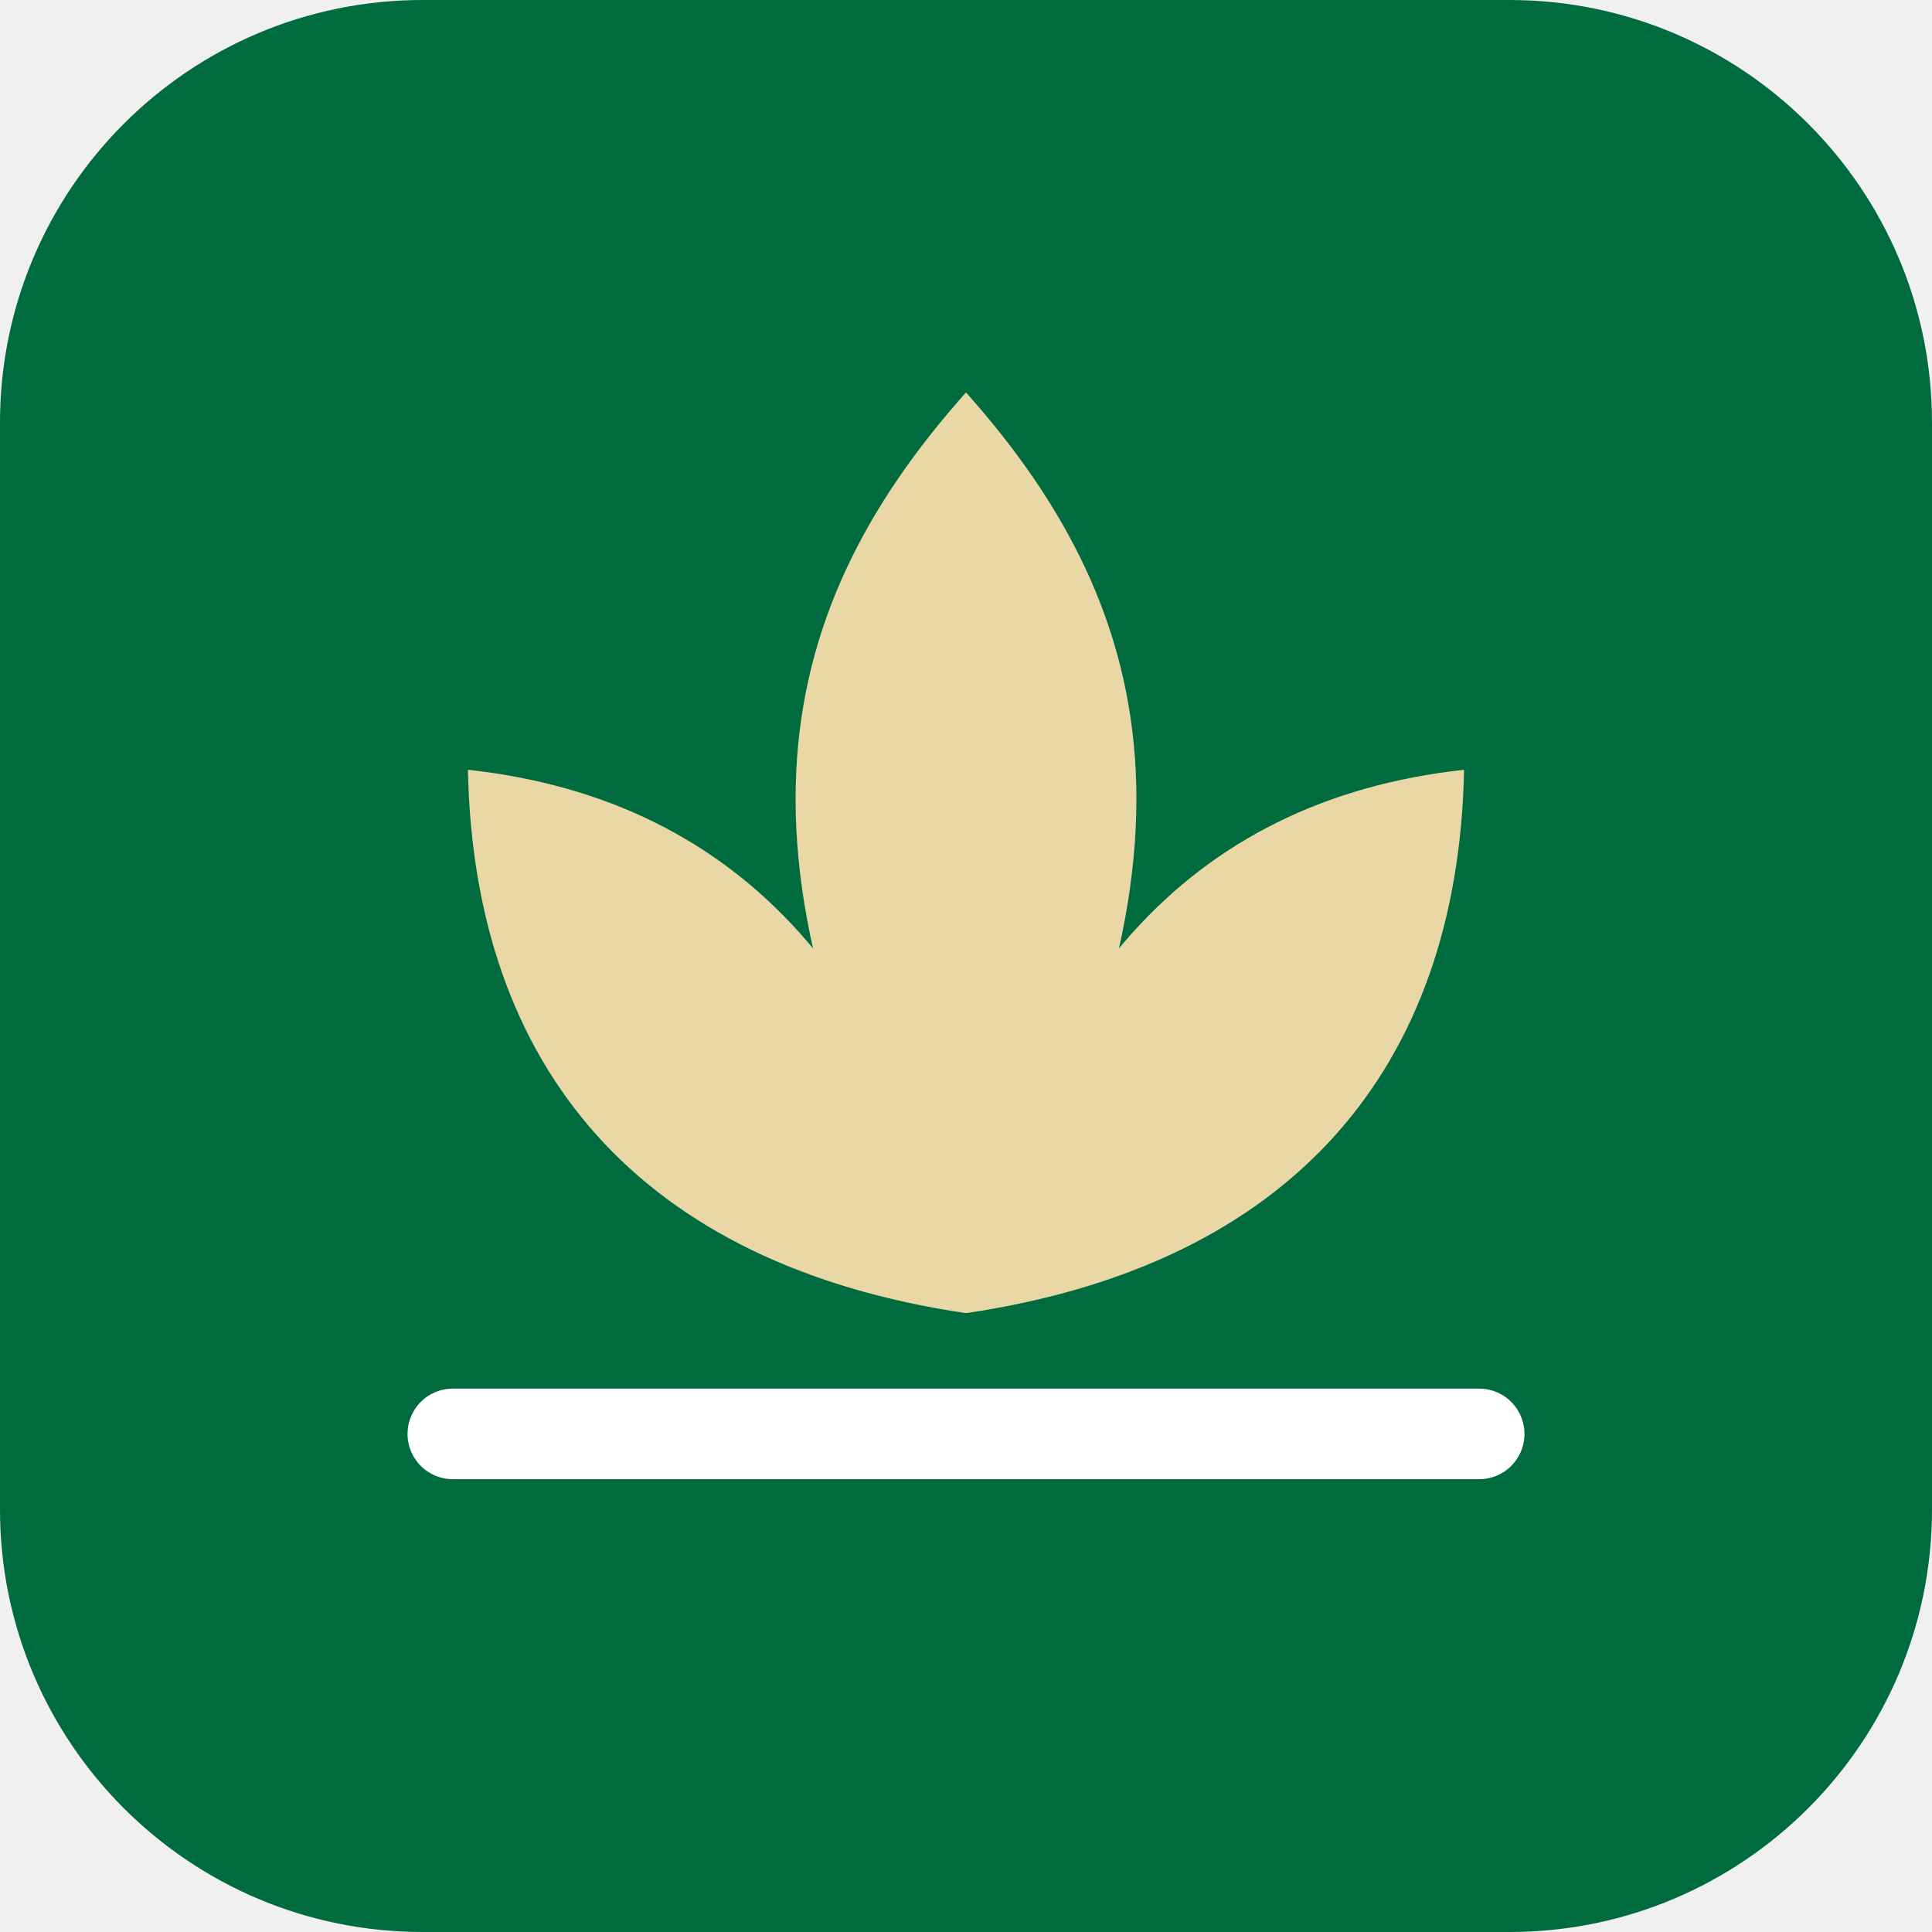
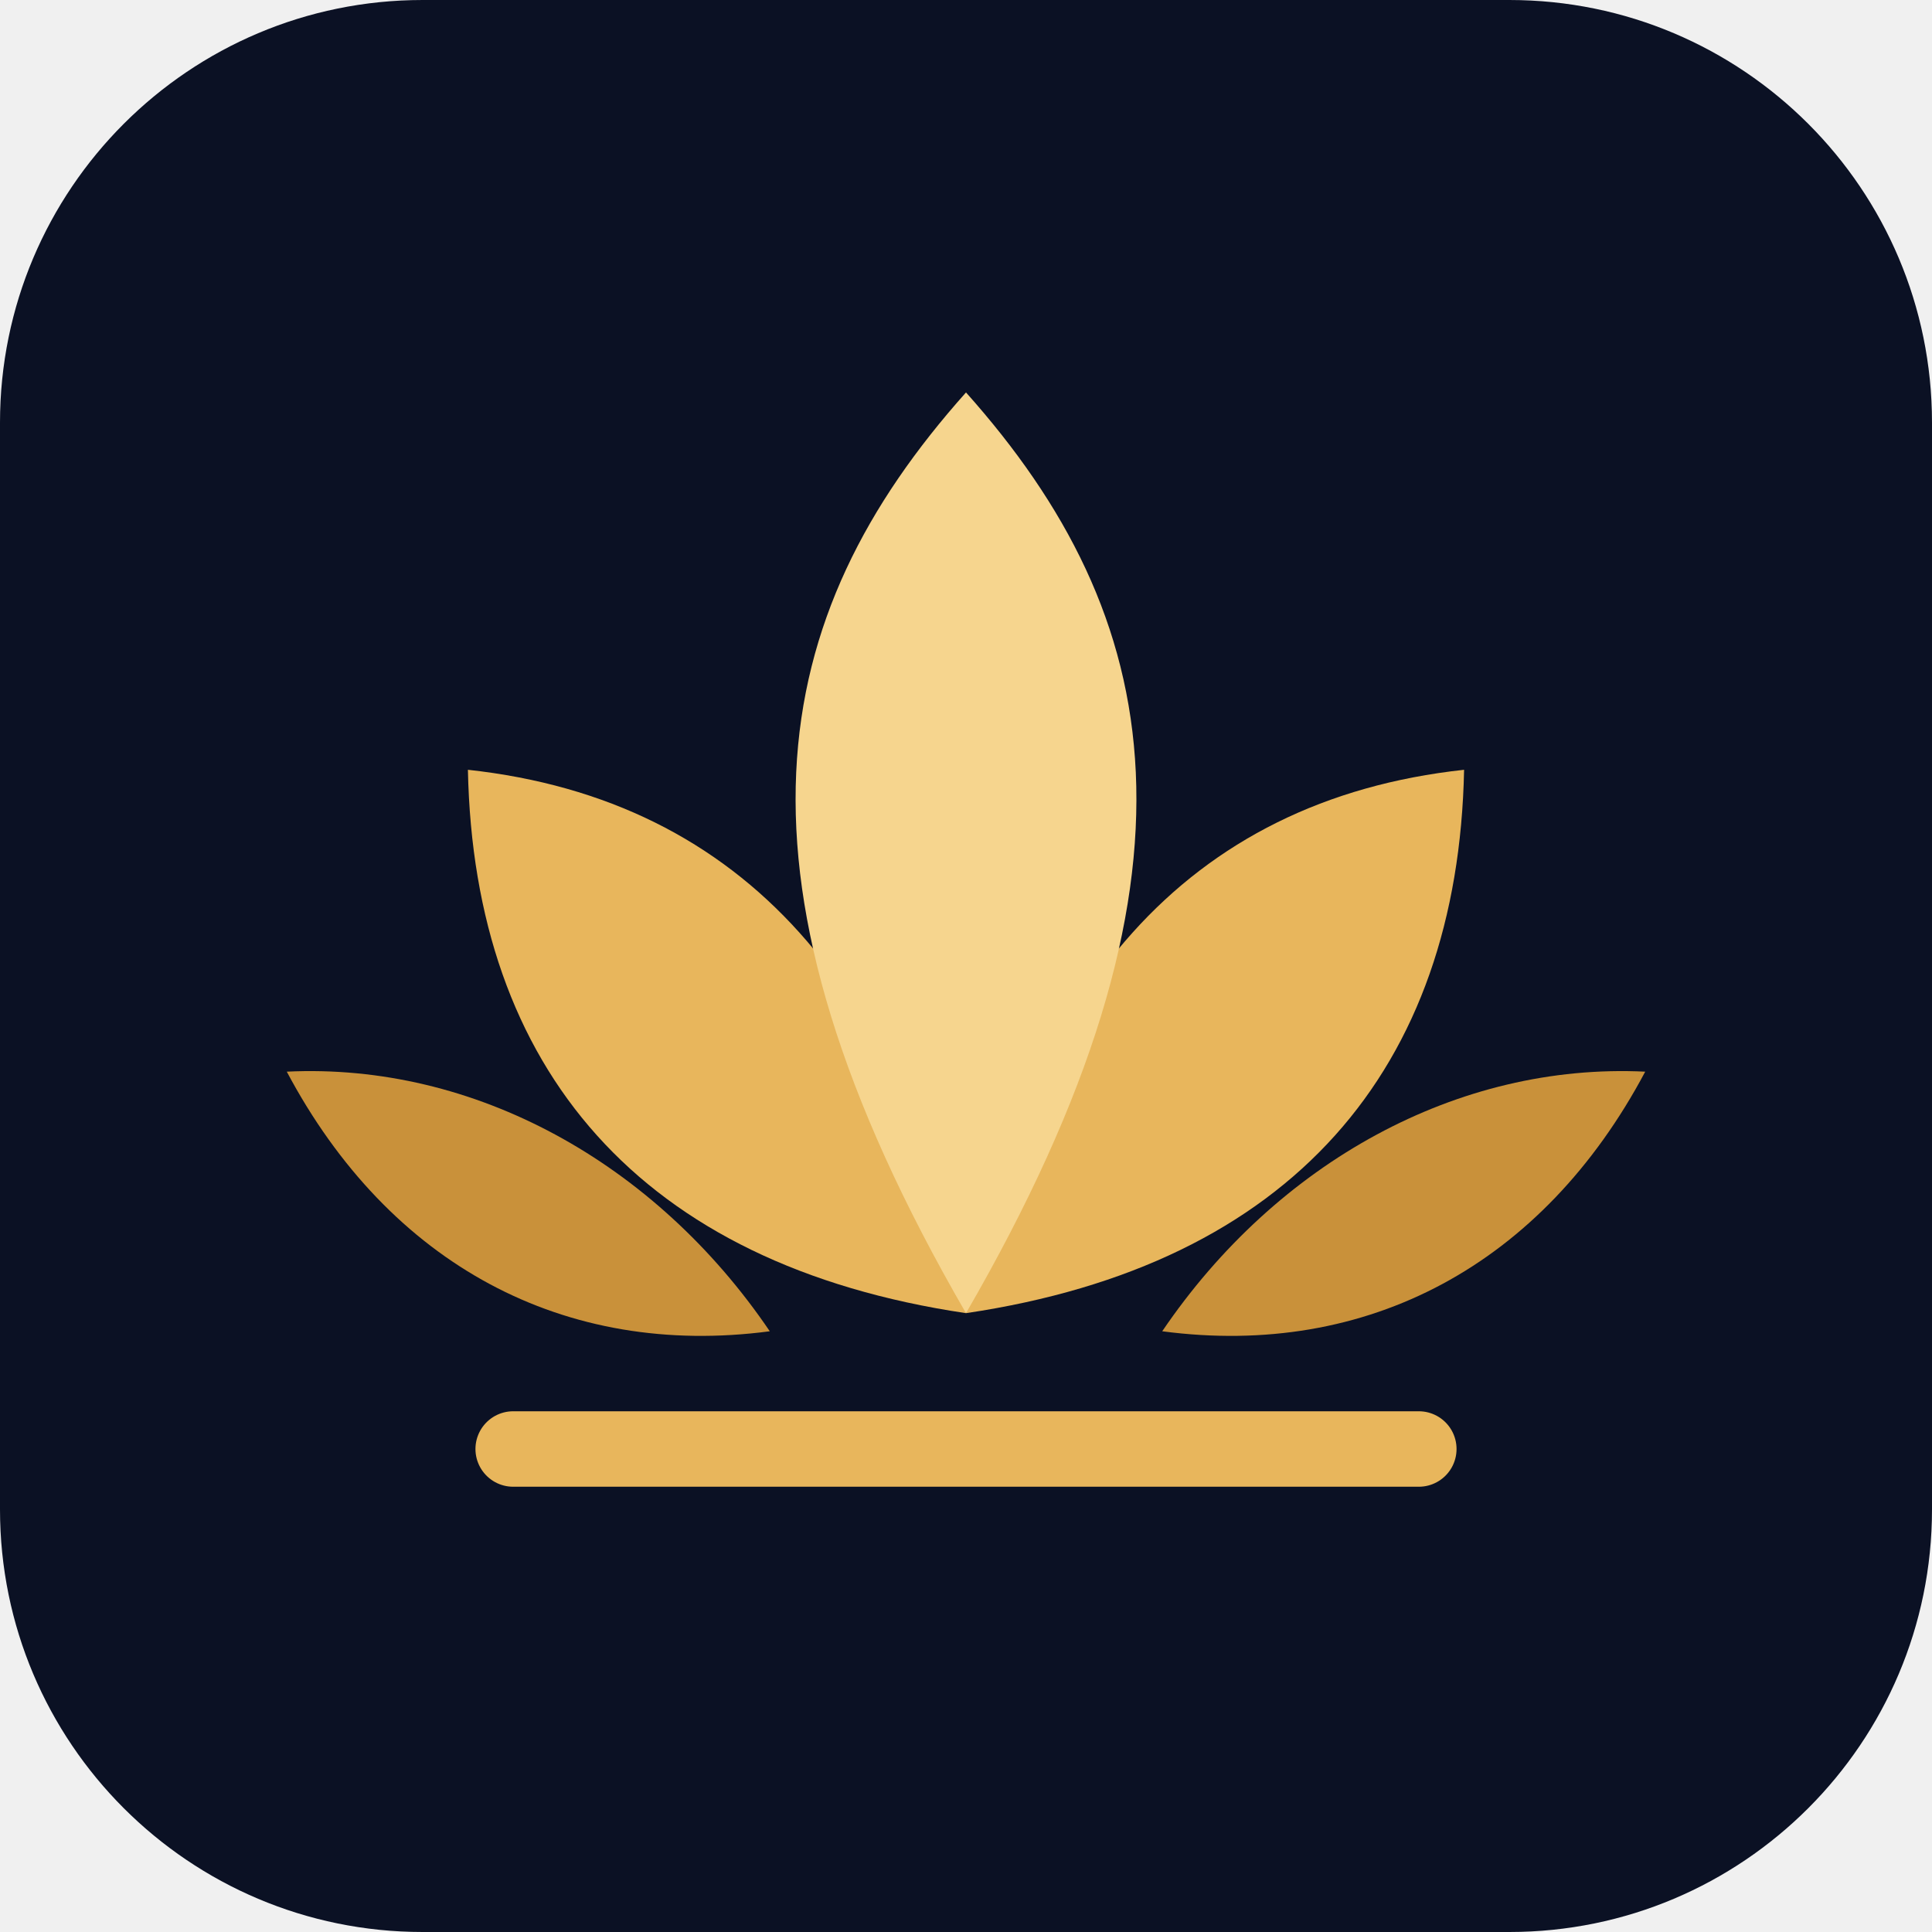
<svg xmlns="http://www.w3.org/2000/svg" viewBox="0 0 64 64">
-   <rect width="64" height="64" rx="14" fill="#006b3f" />
-   <g fill="#e9d7a6">
-     <path d="M32 13c6.6 7.4 8.4 16 0 30.5-8.4-14.5-6.6-23.1 0-30.5z" />
+   <rect width="64" height="64" rx="14" fill="#0b1124" />
+   <g fill="#c9913a">
+     <path d="M9.5 35.5c6.2-.3 12.2 3 16 8.6-6.8.9-12.6-2.2-16-8.6z" />
+     <path d="M54.5 35.5c-6.2-.3-12.2 3-16 8.6 6.8.9 12.6-2.2 16-8.6z" />
+   </g>
+   <g fill="#e8b65c">
    <path d="M15.5 25.5c9.2 1 14.6 7.4 16.5 18-10.8-1.6-16.3-8.1-16.5-18z" />
    <path d="M48.5 25.5c-9.2 1-14.6 7.4-16.5 18 10.8-1.6 16.3-8.1 16.5-18z" />
  </g>
-   <path d="M15 47.5h34" stroke="#ffffff" stroke-width="3" stroke-linecap="round" />
+   <path d="M32 13c6.6 7.4 8.4 16 0 30.5-8.4-14.5-6.6-23.1 0-30.5z" fill="#f6d58e" />
+   <path d="M17 48h30" stroke="#e8b65c" stroke-width="2.5" stroke-linecap="round" />
</svg>
